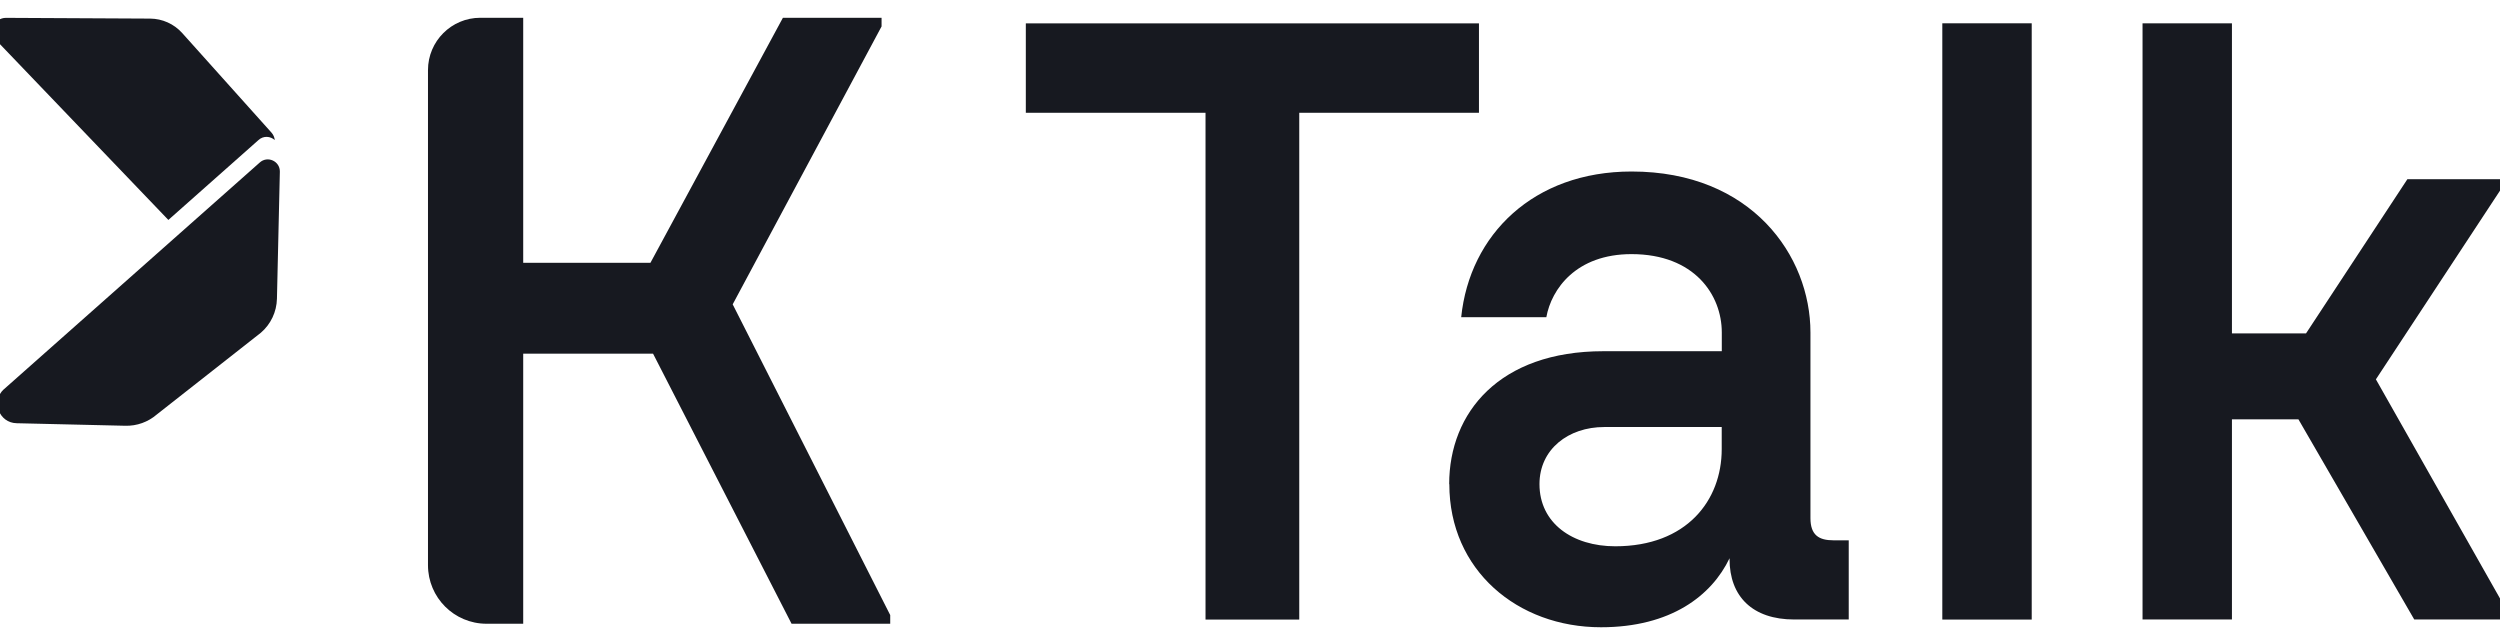
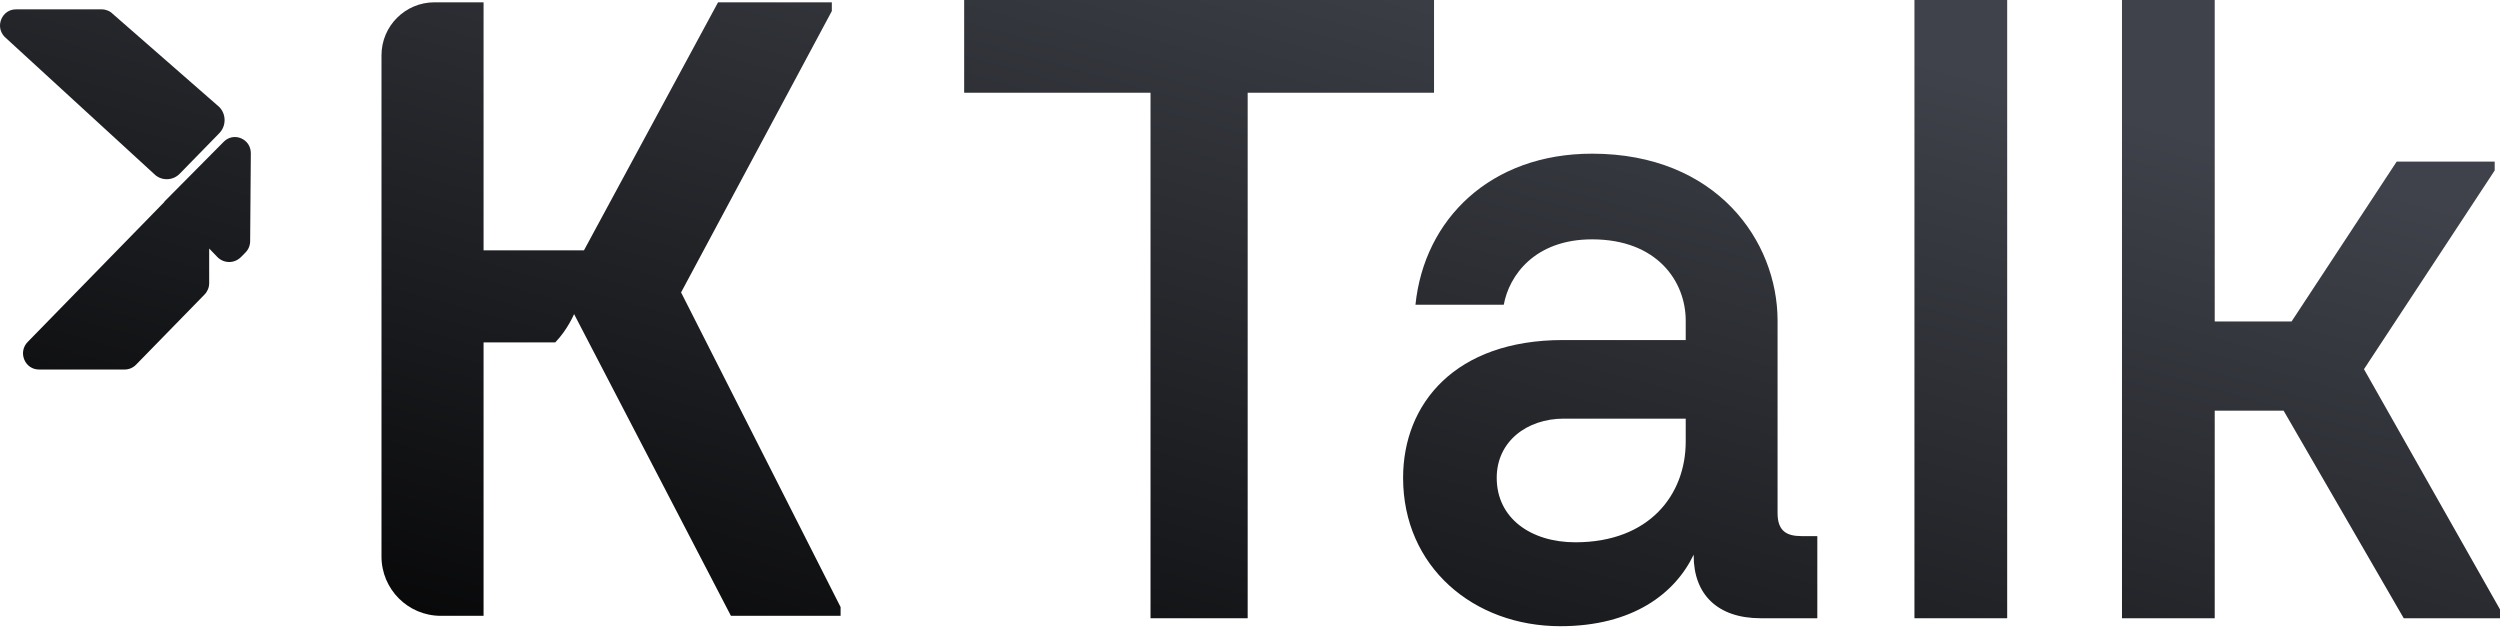
- <svg xmlns="http://www.w3.org/2000/svg" id="Capa_2" data-name="Capa 2" viewBox="1 14 335 86" width="483" height="124">
-   <g id="Capa_1-2" data-name="Capa 1">
-     <g id="content">
-       <path d="M88.51,61.39h-17.4v36.19h-4.91c-4.34,0-7.85-3.51-7.85-7.85V23.39c0-3.87,3.14-7.01,7.01-7.01h5.75v32.83h17.05l17.75-32.83h13.22v1.16l-19.95,37.24,21.11,41.64v1.16h-13.22l-18.56-36.19Z" fill="#171920" />
+ <svg xmlns="http://www.w3.org/2000/svg" version="1.1" x="0px" y="0px" viewBox="0 0 712.942 178.576" style="enable-background:new 0 0 712.942 178.576;" xml:space="preserve">
+   <g id="Layer_1">
+     <g>
+       <linearGradient id="SVGID_1_" gradientUnits="userSpaceOnUse" x1="70.73" y1="-117.162" x2="-11.672" y2="176.62">
+         <stop offset="0" style="stop-color:#3F424A" />
+         <stop offset="1" style="stop-color:#010101" />
+       </linearGradient>
+       <path style="fill:url(#SVGID_1_);" d="M47.565,51.105c1.394,0,2.704-0.554,3.687-1.561l11.293-11.568    c2.006-2.054,2.006-5.396,0-7.451L32.139,3.946c-0.759-0.785-1.946-1.279-3.13-1.279H4.543c-1.844,0-3.439,1.069-4.164,2.791l0,0    C-0.363,7.217,0,9.156,1.326,10.515l42.612,39.087C44.871,50.561,46.17,51.105,47.565,51.105z" />
+       <linearGradient id="SVGID_00000115478453150840574170000015425406956734731685_" gradientUnits="userSpaceOnUse" x1="93.772" y1="-110.698" x2="11.37" y2="183.083">
+         <stop offset="0" style="stop-color:#3F424A" />
+         <stop offset="1" style="stop-color:#010101" />
+       </linearGradient>
+       <path style="fill:url(#SVGID_00000115478453150840574170000015425406956734731685_);" d="M68.718,39.427    c-1.712-0.713-3.593-0.334-4.908,0.993L46.844,57.526l0.046,0.048L7.886,97.528c-1.327,1.36-1.689,3.297-0.948,5.058    c0.725,1.721,2.321,2.79,4.165,2.79h24.466c1.2,0,2.372-0.496,3.217-1.361l19.553-20.03c0.848-0.87,1.314-2.022,1.314-3.244    v-9.875l2.302,2.396c0.893,0.929,2.089,1.447,3.368,1.457c1.301,0,2.49-0.498,3.387-1.403l1.289-1.3    c0.854-0.86,1.33-2.008,1.339-3.232l0.193-25.061C71.547,41.802,70.468,40.155,68.718,39.427z" />
+       <linearGradient id="SVGID_00000002359346405371754750000012608313326799337146_" gradientUnits="userSpaceOnUse" x1="221.781" y1="-74.793" x2="139.38" y2="218.988">
+         <stop offset="0" style="stop-color:#3F424A" />
+         <stop offset="1" style="stop-color:#010101" />
+       </linearGradient>
+       <path style="fill:url(#SVGID_00000002359346405371754750000012608313326799337146_);" d="M237.218,3.159v-2.5h-32.446    l-38.241,70.735h-28.629V0.659h-13.998c-8.345,0-15.111,6.766-15.111,15.111v142.935c0,9.342,7.573,16.915,16.915,16.915h12.194    V97.638h20.442c3.51-3.609,5.37-8.071,5.37-8.071l44.731,86.054h31.273v-2.5l-45.491-89.73L237.218,3.159z" />
+       <linearGradient id="SVGID_00000047047184245374572250000007433300186767941797_" gradientUnits="userSpaceOnUse" x1="356.077" y1="-37.125" x2="273.675" y2="256.656">
+         <stop offset="0" style="stop-color:#3F424A" />
+         <stop offset="1" style="stop-color:#010101" />
+       </linearGradient>
+       <polygon style="fill:url(#SVGID_00000047047184245374572250000007433300186767941797_);" points="408.952,0 274.957,0     274.957,26.447 328.101,26.447 328.101,176.309 355.807,176.309 355.807,26.447 408.952,26.447   " />
+       <linearGradient id="SVGID_00000086682214278100316190000016872031969783922567_" gradientUnits="userSpaceOnUse" x1="496.816" y1="2.35" x2="414.414" y2="296.132">
+         <stop offset="0" style="stop-color:#3F424A" />
+         <stop offset="1" style="stop-color:#010101" />
+       </linearGradient>
+       <path style="fill:url(#SVGID_00000086682214278100316190000016872031969783922567_);" d="M506.922,146.336V91.428    c0-22.668-17.378-47.603-52.893-47.603c-28.964,0-47.855,18.639-50.374,43.071h25.189c1.511-8.312,8.815-18.639,25.186-18.639    c18.638,0,26.698,12.09,26.698,23.172v5.542h-35.01c-30.728,0-45.588,18.134-45.588,39.291c0,25.439,20.149,42.314,44.832,42.314    c20.655,0,32.744-9.319,38.033-20.402v0.253c0,11.082,6.801,17.882,19.142,17.882h16.12v-23.425h-4.534    C509.441,152.884,506.922,151.374,506.922,146.336z M480.728,125.934c0,15.113-10.327,28.714-31.484,28.714    c-12.594,0-22.416-6.801-22.416-18.387c0-10.327,8.563-16.875,19.142-16.875h34.758V125.934z" />
+       <linearGradient id="SVGID_00000123421845953853047930000009426714891969675708_" gradientUnits="userSpaceOnUse" x1="576.942" y1="24.825" x2="494.54" y2="318.606">
+         <stop offset="0" style="stop-color:#3F424A" />
+         <stop offset="1" style="stop-color:#010101" />
+       </linearGradient>
+       <rect x="545.956" style="fill:url(#SVGID_00000123421845953853047930000009426714891969675708_);" width="26.446" height="176.309" />
+       <linearGradient id="SVGID_00000112632793446405634600000012354981066826558854_" gradientUnits="userSpaceOnUse" x1="669.521" y1="50.792" x2="587.12" y2="344.573">
+         <stop offset="0" style="stop-color:#3F424A" />
+         <stop offset="1" style="stop-color:#010101" />
+       </linearGradient>
+       <polygon style="fill:url(#SVGID_00000112632793446405634600000012354981066826558854_);" points="674.153,105.281 711.43,48.612     711.43,46.092 683.474,46.092 653.501,91.681 631.588,91.681 631.588,0 605.142,0 605.142,176.309 631.588,176.309     631.588,117.12 651.235,117.12 685.488,176.309 712.942,176.309 712.942,173.79   " />
+     </g>
+   </g>
+   <g id="Layer_2" style="display:none;">
+     <g id="Exclusion_Zone" style="display:inline;">
      <g>
-         <path d="M162.54,29.11h-24.08v-11.98h60.72v11.98h-24.08v67.91h-12.56V29.11Z" fill="#171920" />
-         <path d="M195.19,78.87c0-9.59,6.73-17.81,20.66-17.81h15.87v-2.51c0-5.02-3.65-10.5-12.1-10.5-7.42,0-10.73,4.68-11.41,8.45h-11.41c1.14-11.07,9.7-19.52,22.83-19.52,16.09,0,23.97,11.3,23.97,21.57v24.88c0,2.28,1.14,2.97,3.08,2.97h2.05v10.61h-7.3c-5.59,0-8.67-3.08-8.67-8.1v-.11c-2.4,5.02-7.88,9.25-17.23,9.25-11.19,0-20.32-7.65-20.32-19.17ZM217.44,87.2c9.59,0,14.27-6.16,14.27-13.01v-2.97h-15.75c-4.79,0-8.67,2.97-8.67,7.65,0,5.25,4.45,8.33,10.16,8.33Z" fill="#171920" />
-         <path d="M261.27,17.12h11.98v79.9h-11.98V17.12Z" fill="#171920" />
-         <path d="M308.98,70.19h-8.9v26.82h-11.98V17.12h11.98v41.55h9.93l13.58-20.66h12.67v1.14l-16.89,25.68,17.58,31.04v1.14h-12.44l-15.52-26.82Z" fill="#171920" />
-       </g>
-       <g>
-         <path d="M1.5,66.18l34.29-30.39c1.05-.97,2.74-.2,2.71,1.22l-.39,17.02c-.04,1.75-.82,3.41-2.15,4.55l-13.95,10.96c-1.17,1.01-2.67,1.55-4.21,1.51l-14.58-.34c-2.35-.05-3.44-2.94-1.72-4.54Z" fill="#171920" />
-         <path d="M.5,19.4l23.06,24.07,12.07-10.7c.67-.62,1.61-.53,2.19,0-.04-.37-.19-.72-.44-1l-11.96-13.34c-1.1-1.23-2.67-1.93-4.31-1.94l-19.31-.1c-1.58,0-2.39,1.88-1.3,3.02Z" fill="#171920" />
+         <path style="fill:#E9F7FE;stroke:#7ACFE9;stroke-miterlimit:10;" d="M-93.57-92.27v360.267h900.523V-92.27H-93.57z      M715.719,176.763H-2.336v-177.8h718.056V176.763z" />
      </g>
    </g>
  </g>
</svg>
